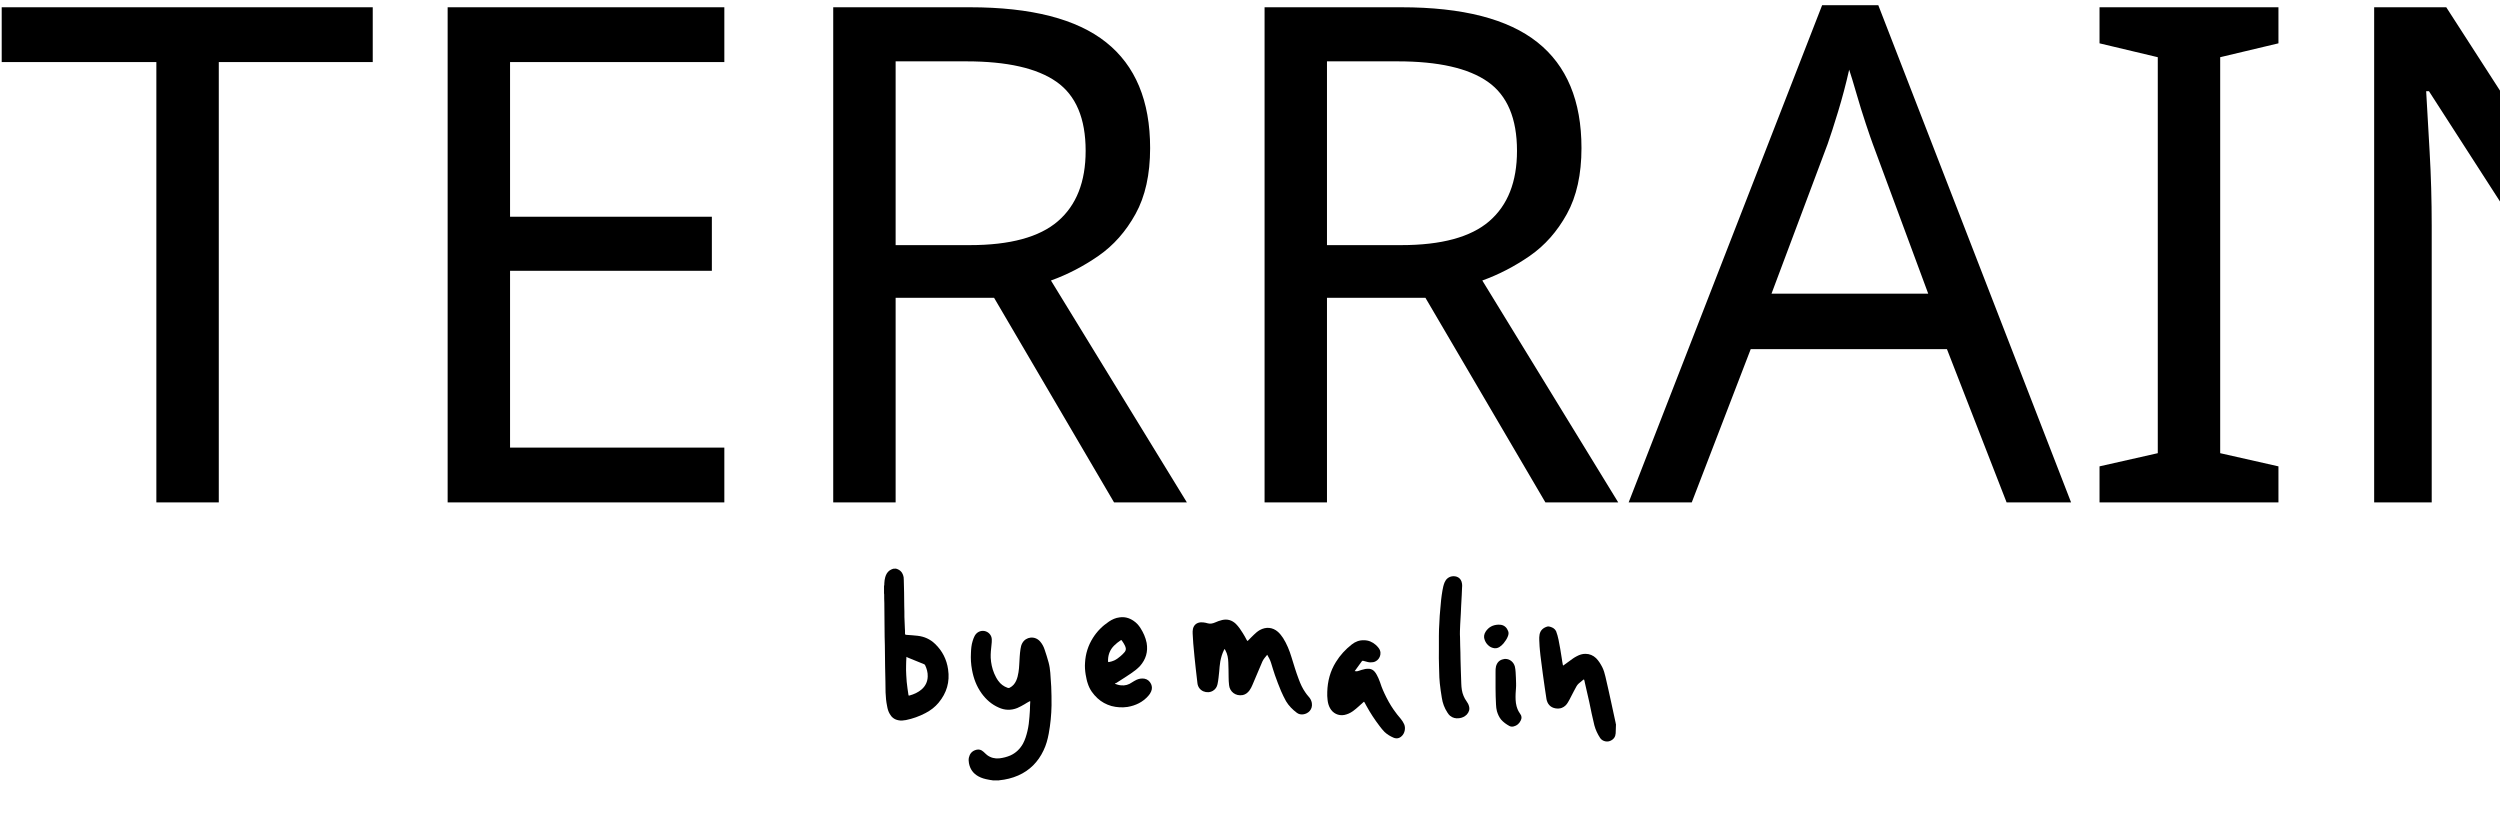
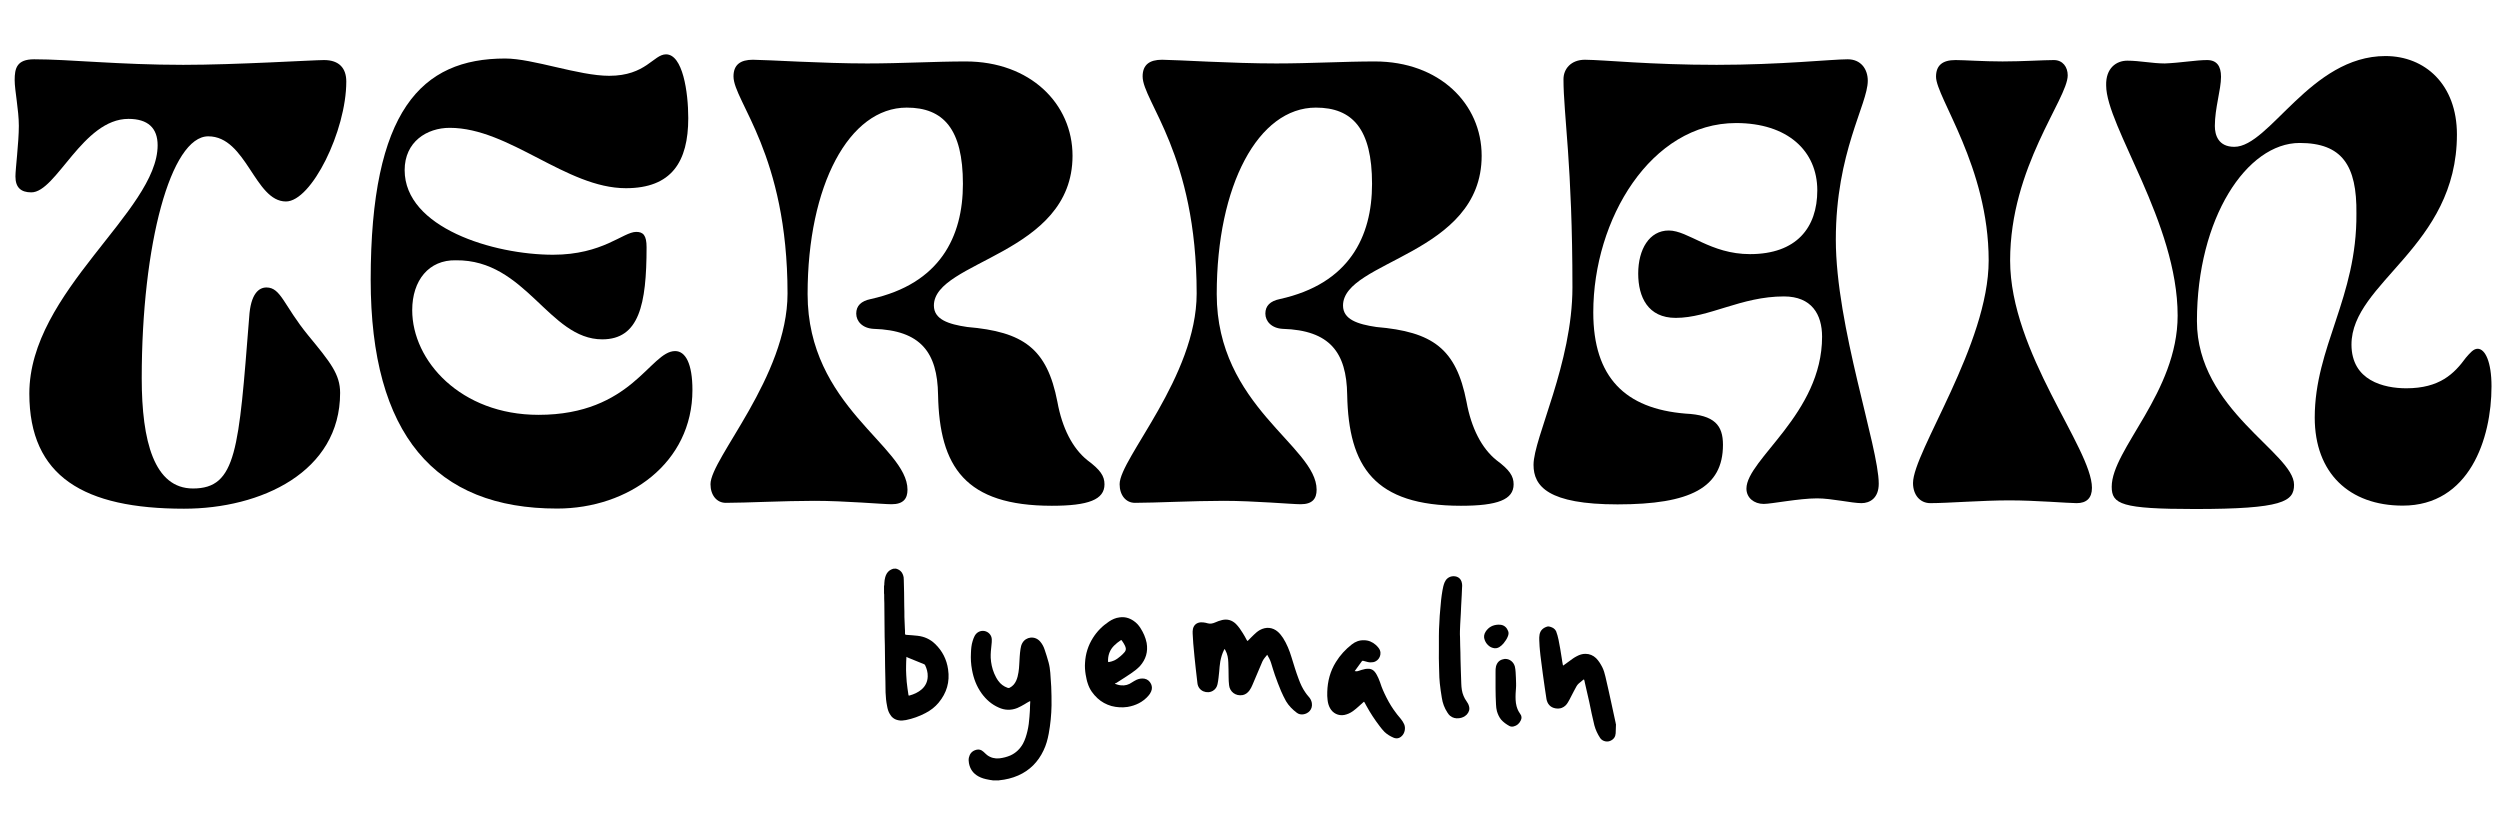
<svg xmlns="http://www.w3.org/2000/svg" version="1.1" id="Layer_1" x="0px" y="0px" viewBox="0 0 1619.3 536.1" style="enable-background:new 0 0 1619.3 536.1;" xml:space="preserve">
-   <style type="text/css">
- 	.st0{font-family:'Eckmannpsych-Medium';}
- 	.st1{font-size:449.187px;}
- </style>
  <g>
    <path d="M642.9,505.4c-0.9-0.1-1.8-0.2-2.6-0.4c-2.3-0.4-4.5-1-6.5-2.1c-3.5-1.9-5.5-4.8-6.2-8.6c-0.2-1.2-0.3-2.5,0-3.7   c0.5-2.2,1.8-3.9,4-4.7c2.1-0.8,3.9-0.4,5.5,1.1c0.8,0.7,1.5,1.5,2.3,2.1c2.3,1.7,5,2.4,7.9,2.1c2.5-0.3,4.9-0.9,7.2-1.9   c3.5-1.6,6.2-4.2,8.1-7.6c1.4-2.6,2.2-5.3,2.9-8.2c0.7-3,1.1-6.1,1.3-9.2c0.2-2.6,0.4-5.2,0.4-7.8c0-0.6,0.1-1.1,0.1-1.7   c0-0.2,0.1-0.5-0.1-0.6c-0.2-0.1-0.4,0.1-0.6,0.2c-1,0.5-1.9,1.1-2.9,1.7c-1.6,0.9-3.1,1.8-4.8,2.5c-4,1.6-8.1,1.5-12-0.3   c-4.6-2-8.2-5.2-11.1-9.2c-3.3-4.6-5.2-9.7-6.2-15.2c-0.7-3.7-0.9-7.3-0.7-11c0.1-2.6,0.3-5.2,1.1-7.7c0.3-1.1,0.8-2.3,1.3-3.3   c1.3-2.4,3.7-3.6,6.3-3.2c2.7,0.5,4.7,2.7,4.8,5.4c0.1,1.2-0.1,2.5-0.2,3.7c-0.3,2.7-0.6,5.5-0.5,8.3c0.2,3.5,0.9,6.9,2.3,10.2   c0.7,1.6,1.5,3.2,2.6,4.7c1.5,2.1,3.5,3.6,6,4.5c0.5,0.2,1,0.2,1.5-0.1c1.9-1,3.2-2.5,4.1-4.5c0.8-1.8,1.2-3.6,1.5-5.5   c0.3-1.7,0.4-3.4,0.5-5.2c0.2-3.3,0.3-6.6,0.8-9.8c0.2-1.4,0.5-2.7,1.2-3.9c2.3-4.1,8.1-4.9,11.5-1c1.3,1.5,2.3,3.3,2.9,5.2   c0.9,2.8,1.9,5.6,2.6,8.4c0.6,2.2,0.9,4.4,1.1,6.7c0.2,3,0.4,6,0.6,9c0.2,4,0.2,8,0.2,12.1c-0.1,6.1-0.7,12.2-1.8,18.2   c-0.7,3.8-1.7,7.5-3.4,11c-3.5,7.4-8.9,12.9-16.4,16.2c-3.9,1.7-8,2.7-12.2,3.1c-0.1,0-0.3,0.1-0.4,0.1H642.9L642.9,505.4z" />
    <path d="M580.3,368.3c0.1,0,0.2,0.1,0.3,0.1c2.8,0.8,4.2,2.8,4.7,5.5c0.1,0.6,0.1,1.1,0.1,1.7c0.1,2.7,0.1,5.4,0.2,8.1   c0.1,3,0,6,0.1,9c0.1,2.3,0.1,4.6,0.1,6.9c0.1,2.4,0.2,4.9,0.3,7.3c0.1,1,0.1,2.1,0.1,3.1c0,0.2,0,0.3,0,0.5   c0.1,0.6,0.2,0.6,0.8,0.7c2.4,0.2,4.9,0.3,7.3,0.6c4.4,0.5,8.2,2.2,11.4,5.3c4.7,4.5,7.5,10.1,8.4,16.5c1.2,8.1-0.9,15.2-6.1,21.5   c-2.4,2.9-5.3,5.1-8.6,6.8c-4,2.1-8.2,3.6-12.6,4.5c-1.7,0.3-3.3,0.5-5,0.1c-2.5-0.5-4.3-1.9-5.5-4.1c-0.9-1.5-1.4-3.2-1.7-5   c-0.6-2.9-0.9-5.9-1-8.9c-0.1-2.4,0-4.8-0.1-7.2c-0.1-3.2-0.1-6.4-0.2-9.5c-0.1-2.8,0-5.6-0.1-8.4c-0.1-3.6,0-7.3-0.2-10.9   c-0.1-3.5,0-6.9-0.1-10.4c-0.1-3.8,0-7.7-0.1-11.5c-0.1-1.8-0.1-3.7-0.1-5.5c0-0.3,0-0.5-0.1-0.8v-4.6c0.2-0.6,0.2-1.3,0.2-2   c0.1-1.3,0.2-2.6,0.6-3.9c0.5-1.7,1.3-3.2,2.8-4.3c0.7-0.5,1.5-0.8,2.3-1.1C579.2,368.3,579.8,368.3,580.3,368.3z M587.2,425.5   c-0.1,0.1-0.1,0.3-0.1,0.4c-0.2,1.7-0.1,3.3-0.2,5c-0.1,2.1,0,4.3,0.1,6.4c0.1,2.9,0.4,5.7,0.8,8.6c0.2,1.4,0.4,2.7,0.6,4.1   c0.1,0.6,0.1,0.6,0.7,0.5c2.9-0.8,5.6-2,7.9-4c2.5-2.2,3.8-5,3.9-8.3c0.1-2.6-0.6-5.1-1.7-7.4c-0.2-0.3-0.4-0.5-0.7-0.6   c-3.6-1.5-7.2-2.9-10.8-4.4C587.5,425.5,587.4,425.4,587.2,425.5L587.2,425.5z" />
    <path d="M1046.5,475c0,0.2-0.1,0.3-0.1,0.5c-0.1,1.5-0.8,2.6-1.9,3.5c-2,1.5-4.1,1.7-6.3,0.6c-0.7-0.4-1.3-0.9-1.7-1.5   c-1.7-2.6-3-5.3-3.8-8.3c-1.2-5-2.3-10-3.3-15.1c-0.9-4.2-1.9-8.4-2.9-12.7c-0.1-0.6-0.2-1.3-0.5-1.9c-0.2,0-0.3,0.1-0.5,0.2   c-1,0.8-1.9,1.6-2.9,2.4c-0.6,0.5-1,1.1-1.4,1.7c-1.2,2.1-2.3,4.3-3.4,6.4c-0.7,1.4-1.4,2.8-2.2,4.1c-0.9,1.6-2.2,2.9-4,3.6   c-2.3,0.9-6.1,0.5-8.1-1.8c-1-1.1-1.5-2.4-1.8-3.8c-0.4-2.4-0.8-4.9-1.1-7.3c-0.4-2.8-0.8-5.7-1.2-8.5c-0.4-3.1-0.8-6.1-1.2-9.2   c-0.3-2.3-0.6-4.6-0.8-7c-0.2-1.5-0.2-3-0.3-4.5c-0.1-1.2-0.1-2.3-0.1-3.5c0-0.6,0.1-1.3,0.2-1.9c0.5-2.7,2.3-4.3,4.8-5.1   c0.8-0.3,1.7-0.1,2.5,0.2c0.6,0.2,1.2,0.5,1.7,0.8c0.7,0.5,1.3,1.1,1.7,1.9c0.7,1.8,1.2,3.7,1.6,5.6c0.8,4,1.5,8,2.1,12.1   c0.2,1.4,0.4,2.8,0.7,4.2c0.1,0.5,0.2,0.5,0.5,0.2c1.2-0.9,2.4-1.7,3.6-2.6c1.6-1.2,3.2-2.4,5-3.3c1.7-0.9,3.5-1.5,5.5-1.5   c2.7,0,5,1,6.9,2.8c1.7,1.7,2.9,3.7,4,5.8c1,2,1.6,4.1,2.1,6.3c1.3,5.5,2.5,11,3.7,16.5c1,4.5,1.9,9,2.9,13.4   c0.1,0.3,0,0.6,0.2,0.9L1046.5,475L1046.5,475z" />
    <path d="M820.8,424.1c-1.1,1.4-2.3,2.6-3.1,4.3c-2.2,5.1-4.4,10.2-6.5,15.3c-0.5,1.2-1.1,2.4-1.9,3.5c-1.1,1.5-2.5,2.6-4.3,3   c-4.8,0.9-8.5-2.3-8.9-6.4c-0.2-1.7-0.3-3.5-0.3-5.2c0-3.2-0.1-6.4-0.2-9.5c-0.1-2.8-0.5-5.4-1.9-7.9c0-0.1-0.1-0.2-0.1-0.2   c-0.1-0.2-0.2-0.4-0.4-0.5c-0.3,0-0.3,0.3-0.4,0.5c-1.2,2.4-1.9,4.9-2.4,7.5c-0.4,2.2-0.5,4.4-0.7,6.5c-0.3,2.7-0.5,5.5-1.1,8.2   c-0.4,1.8-1.3,3.2-2.9,4.2c-3.7,2.3-9.5,0.4-10.1-4.9c-0.4-3.2-0.7-6.4-1.1-9.5c-0.3-2.5-0.5-5.1-0.8-7.6c-0.3-2.9-0.5-5.7-0.8-8.6   c-0.1-1.6-0.2-3.3-0.3-4.9c-0.1-1-0.1-2-0.1-3c0-0.5,0.1-1.1,0.2-1.6c0.6-2.5,2.4-4,5-4.2c1.1-0.1,2.2,0.1,3.3,0.3   c0.4,0.1,0.7,0.2,1.1,0.3c1.7,0.5,3.3,0.2,4.9-0.5c1.5-0.7,3-1.2,4.6-1.6c3.4-0.8,6.4,0.1,8.9,2.5c1.8,1.8,3.2,3.9,4.5,6   c0.9,1.4,1.7,2.9,2.5,4.4c0.1,0.1,0.1,0.2,0.2,0.3c0.3,0.4,0.3,0.5,0.7,0.1c1.3-1.3,2.5-2.6,3.8-3.8c1.1-1.1,2.4-2.2,3.8-3   c4-2.2,8.3-1.9,11.8,1.2c1.3,1.2,2.3,2.5,3.3,4c2.4,3.8,4.1,8,5.4,12.3c1.5,4.8,2.9,9.6,4.7,14.3c1.1,3,2.4,5.9,4.3,8.6   c0.6,0.9,1.3,1.8,2.1,2.7c1.1,1.2,1.8,2.5,2.1,4.1c0.7,4.3-2.4,7-5.6,7.4c-1.5,0.2-2.9-0.1-4.1-1c-2.8-2.1-5.2-4.5-7-7.5   c-1.2-2.1-2.2-4.3-3.2-6.5c-1.4-3.4-2.8-6.9-4-10.4c-0.9-2.6-1.7-5.3-2.5-7.9C822.7,427.4,821.8,425.9,820.8,424.1L820.8,424.1z" />
    <path d="M722.1,442.9c1.4,0.5,2.7,0.9,4,1c2.6,0.3,5-0.4,7.1-1.9c1-0.6,1.9-1.2,3-1.7c1.6-0.7,3.3-1,5.1-0.7c2,0.4,3.4,1.6,4.3,3.5   c0.7,1.6,0.7,3.2,0,4.8c-0.4,1-1,1.9-1.8,2.8c-3.6,4.1-8.2,6.3-13.5,7.2c-3.5,0.5-6.9,0.3-10.4-0.6c-3.4-1-6.4-2.6-9-5   c-2.9-2.7-5.1-5.7-6.3-9.5c-0.7-1.9-1-3.9-1.4-5.9c-0.4-2.5-0.6-5.1-0.4-7.6c0.3-5.8,2-11.2,5.1-16.1c2.7-4.3,6.2-7.8,10.4-10.6   c2.1-1.4,4.3-2.4,6.8-2.7c3.3-0.5,6.3,0.3,9.1,2.2c1.8,1.2,3.3,2.8,4.5,4.7c1.9,3,3.3,6.1,4,9.6c1,5.7-0.5,10.7-4.3,15   c-1.8,1.9-3.9,3.5-6,4.9c-3.1,2.1-6.3,4.1-9.4,6.1C722.7,442.4,722.4,442.6,722.1,442.9L722.1,442.9z M717.7,427.4   c0,0.2,0,0.4,0,0.7c0,0.7,0.1,0.8,0.7,0.7c1.1-0.2,2.2-0.5,3.3-1c1.5-0.7,2.8-1.7,4.1-2.8c0.9-0.8,1.9-1.7,2.7-2.7   c0.8-1,0.9-2.1,0.5-3.2c-0.1-0.4-0.3-0.7-0.4-1c-0.5-1.1-1.2-2.1-1.9-3.1c-0.3-0.5-0.4-0.5-0.9-0.2c-1.5,1-2.9,2.1-4.2,3.4   C719.1,420.7,717.8,423.8,717.7,427.4L717.7,427.4z" />
    <path d="M877.5,434.7c0.8,0.1,1.5,0.2,2.3-0.1c1.5-0.5,3-1,4.6-1.3c0.9-0.1,1.7-0.2,2.6-0.1c1.5,0.2,2.6,0.9,3.5,2   c1,1.2,1.6,2.6,2.3,4c0.8,1.8,1.4,3.6,2,5.4c0.6,1.6,1.3,3.2,2,4.7c1.7,3.6,3.6,7.1,5.9,10.4c1.4,2.1,3,4,4.6,5.9   c0.9,1.1,1.6,2.2,2.2,3.5c1.1,2.5,0.4,6-1.7,7.8c-1.5,1.4-3.3,1.7-5.2,0.9c-2.1-0.9-4.1-2.1-5.8-3.7c-1.2-1.2-2.2-2.5-3.2-3.8   c-3.2-4.2-6.1-8.6-8.6-13.2c-0.4-0.7-0.8-1.5-1.2-2.2c-0.3-0.5-0.3-0.5-0.7-0.1c-1,0.9-2,1.8-3,2.7c-1.2,1.1-2.5,2.2-3.9,3.2   c-1.7,1.2-3.5,2-5.5,2.4c-3.8,0.7-7.4-1.1-9.2-4.4c-0.9-1.6-1.4-3.4-1.6-5.3c-0.2-1.7-0.3-3.5-0.2-5.3c0.2-6.9,1.9-13.4,5.6-19.3   c2.7-4.4,6.2-8.2,10.3-11.4c2.3-1.8,4.9-2.8,7.9-2.7c2.9,0,5.4,1.1,7.6,3c0.8,0.7,1.4,1.4,2,2.2c2.6,3.6,0.1,8.4-3.7,9   c-1.2,0.2-2.3,0.2-3.5-0.1c-1-0.3-2-0.5-3-0.8c-0.3-0.1-0.6,0-0.8,0.3c-1.5,2.1-3,4.1-4.5,6.2C877.5,434.5,877.5,434.6,877.5,434.7   L877.5,434.7z" />
    <path d="M932,420.5c0-2.8,0-5.7,0-8.5c0-2.9,0.1-5.7,0.3-8.6c0.1-2.9,0.3-5.9,0.6-8.8c0.3-4.1,0.7-8.1,1.4-12.1   c0.3-1.8,0.7-3.6,1.4-5.3c0.9-2.1,2.5-3.5,4.8-3.9c2.7-0.4,6,0.7,6.5,4.9c0.1,0.8,0.1,1.7,0,2.5c-0.1,1.6-0.1,3.1-0.2,4.7   c-0.1,2.5-0.3,4.9-0.4,7.4c-0.1,1.5-0.1,3.1-0.2,4.6c-0.1,2.3-0.3,4.7-0.4,7c-0.1,2.8-0.3,5.7-0.1,8.6c0.1,1.8,0,3.5,0.1,5.3   c0.1,2.8,0.2,5.7,0.2,8.5c0.1,2.4,0.1,4.7,0.2,7.1c0.1,3,0.2,5.9,0.3,8.9c0.1,2.7,0.4,5.5,1.5,8c0.5,1.2,1.1,2.3,1.9,3.4   c0.7,1,1.3,2,1.6,3.2c0.6,2.1,0,3.8-1.4,5.4c-1.4,1.4-3.1,2.2-5,2.4c-2.2,0.3-4.2-0.2-5.9-1.6c-0.7-0.6-1.2-1.3-1.7-2.1   c-1.9-2.9-3.1-6.1-3.6-9.5c-0.5-3.1-1-6.2-1.3-9.3c-0.1-1.3-0.2-2.5-0.3-3.8c-0.1-2.3-0.1-4.5-0.2-6.8   C932,428.2,931.9,424.3,932,420.5L932,420.5z" />
    <path d="M975.1,426.8c2.8,0,5.3,2,6.1,4.9c0.3,1.2,0.4,2.4,0.5,3.7c0.2,2.4,0.2,4.8,0.3,7.2c0.1,2.2-0.2,4.4-0.3,6.6   c-0.1,2.8-0.1,5.5,0.6,8.2c0.5,1.8,1.2,3.4,2.3,4.9c1.1,1.4,1.2,2.9,0.4,4.4c-0.9,1.9-2.4,3.3-4.5,3.8c-1,0.3-2,0.2-2.9-0.3   c-2-1.1-3.8-2.4-5.3-4.1c-1.3-1.6-2.1-3.4-2.7-5.4c-0.4-1.4-0.5-2.8-0.6-4.3c-0.4-7.1-0.3-14.2-0.3-21.3c0-1.2,0-2.3,0.3-3.5   c0.7-2.5,2.2-4.1,4.7-4.6C974.4,426.8,974.8,426.8,975.1,426.8L975.1,426.8z" />
    <path d="M970.6,404.6c0.6,0,1.1,0.1,1.6,0.1c2.4,0.4,3.9,2,4.7,4.2c0.4,1.1,0.2,2.2-0.2,3.2c-0.6,1.7-1.7,3.2-2.8,4.6   c-0.8,0.9-1.7,1.8-2.7,2.4c-1.3,0.8-2.7,1-4.1,0.6c-1.2-0.3-2.3-0.9-3.2-1.8c-1-0.9-1.7-2-2.2-3.3c-0.8-1.9-0.5-3.8,0.6-5.5   C964.2,406.2,967,404.7,970.6,404.6L970.6,404.6z" />
  </g>
-   <text transform="matrix(1 0 0 1 -3.3803 325.426)" class="st0 st1">TERRAIN</text>
+   <g>
+     <path d="M91.8,245c0,40.9,8.1,71.4,33.2,71.4c28.3,0,29.6-25.2,36.4-110.9c0.9-15.3,6.3-19.3,11.2-19.3c9.4,0,11.2,11.7,27,31   c14.4,17.5,20.7,25.2,20.7,37.3c0,51.2-51.2,75-101.1,75c-64.7,0-100.2-20.7-100.2-74.6c0-66,83.1-118.1,83.1-160.8   c0-11.2-6.3-17.1-18.9-17.1c-29.6,0-46.7,47.6-62.9,47.6c-6.7,0-10.3-3.1-10.3-10.3c0-4.9,2.2-22,2.2-32.8   c0-10.3-2.7-22.9-2.7-29.6c0-7.6,1.3-13.5,12.6-13.5c22.5,0,55.2,3.6,96.6,3.6c34.1,0,84-3.1,91.2-3.1c9.9,0,14.4,5.4,14.4,13.9   c0,31.9-22.5,77.7-39.1,77.7c-20.2,0-25.6-42.2-50.3-42.2C110.7,88.3,91.8,157.9,91.8,245z" />
+     <path d="M240.1,181.2c0-109.6,32.8-143.3,87.1-143.3c18,0,47.6,11.2,67.4,11.2c23.8,0,28.7-13.9,36.8-13.9   c10.8,0,14.4,24.3,14.4,41.3c0,28.3-10.8,45.4-40.4,45.4c-38.6,0-75.5-39.1-114.1-39.1c-14.8,0-29.2,9-29.2,27.4   c0,37.3,57.5,54.8,96.1,54.8c32.3,0,45.4-14.8,53.9-14.8c4.5,0,6.7,2.2,6.7,9.9c0,37.3-4.9,59.7-28.7,59.7   c-34.6,0-49.4-51.7-94.8-51.2c-17.5-0.4-28.3,13-28.3,32.3c0,32.8,31.4,67.8,81.8,67.8c60.6,0,72.3-41.3,88.5-41.3   c6.7,0,11.2,8.1,11.2,25.2c0,47.2-41.3,76.8-87.6,76.8C281.8,329.5,240.1,281.4,240.1,181.2z" />
+     <path d="M561.7,41.1c22.5,0,44-1.3,63.8-1.3c41.8,0,69.2,27.4,69.2,61.1c0,64.2-89.8,67.8-89.8,97c0,9,9.4,12.1,21.6,13.9   c36.4,3.1,51.7,13.9,58.4,48.5c3.1,17.1,9.9,30.1,19.3,37.7c8.5,6.3,11.2,10.3,11.2,15.7c0,9.9-10.3,13.9-34.1,13.9   c-56.1,0-72.8-25.2-73.7-71.9c-0.4-27.4-11.2-41.8-41.8-42.7c-7.2-0.4-11.2-4.9-11.2-9.9s3.1-8.1,9.4-9.4   c44.9-9.9,59.7-40.4,59.7-74.6c0-35.5-12.6-49.4-36.4-49.4c-37.3,0-64.2,50.3-64.2,120.8c0,72.8,64.7,98.4,64.7,126.7   c0,5.8-2.7,9.4-10.3,9.4c-5.8,0-30.1-2.2-49.9-2.2s-44.5,1.3-57.5,1.3c-5.8,0-9.9-4.9-9.9-12.1c0-16.6,49.9-69.6,49.9-123.5   c0-90.3-35-124.4-35-140.6c0-7.6,4.5-10.8,12.6-10.8C497.9,38.8,532.9,41.1,561.7,41.1z" />
+     <path d="M826.7,41.1c22.5,0,44-1.3,63.8-1.3c41.8,0,69.2,27.4,69.2,61.1c0,64.2-89.8,67.8-89.8,97c0,9,9.4,12.1,21.6,13.9   c36.4,3.1,51.7,13.9,58.4,48.5c3.1,17.1,9.9,30.1,19.3,37.7c8.5,6.3,11.2,10.3,11.2,15.7c0,9.9-10.3,13.9-34.1,13.9   c-56.1,0-72.8-25.2-73.7-71.9c-0.4-27.4-11.2-41.8-41.8-42.7c-7.2-0.4-11.2-4.9-11.2-9.9s3.1-8.1,9.4-9.4   c44.9-9.9,59.7-40.4,59.7-74.6c0-35.5-12.6-49.4-36.4-49.4c-37.3,0-64.2,50.3-64.2,120.8c0,72.8,64.7,98.4,64.7,126.7   c0,5.8-2.7,9.4-10.3,9.4c-5.8,0-30.1-2.2-49.9-2.2c-19.8,0-44.5,1.3-57.5,1.3c-5.8,0-9.9-4.9-9.9-12.1c0-16.6,49.9-69.6,49.9-123.5   c0-90.3-35-124.4-35-140.6c0-7.6,4.5-10.8,12.6-10.8C762.9,38.8,798,41.1,826.7,41.1z" />
+     <path d="M1111.9,42c41.3,0,74.6-3.6,84.9-3.6c8.5,0,13,6.3,13,13.9c0,15.3-20.7,46.3-20.7,102.9c0,56.1,27.8,134.3,27.8,158.1   c0,9.4-5.8,12.6-11.2,12.6c-6.3,0-19.3-3.1-28.7-3.1c-11.7,0-29.6,3.6-34.6,3.6c-6.3,0-11.2-4-11.2-9.9c0-18.9,49-48.5,49-98.4   c0-14.4-6.7-26.1-24.7-26.1c-27.8,0-48.5,13.9-70.1,13.9c-18,0-24.3-13.5-24.3-28.7c0-15.7,7.2-27.9,19.8-27.9s27,15.3,52.6,15.3   c30.1,0,43.6-17.1,43.6-41.3c0-25.6-19.3-43.6-52.6-43.6c-55.2,0-92.5,62.4-92.5,122.6c0,42.2,20.7,62.4,59.7,65.6   c18.9,0.9,24.3,7.6,24.3,20.2c0,27.8-21.1,38.6-68.3,38.6c-44.9,0-54.4-11.7-54.4-25.6c0-17.5,25.2-65.6,25.2-115   c0-79.5-5.8-111.8-5.8-134.8c0-6.7,4.9-12.6,13.9-12.6C1039.6,38.8,1068.4,42,1111.9,42z" />
+     <path d="M1355,316c0,6.7-3.6,9.9-9.9,9.9c-5.4,0-26.5-1.8-43.6-1.8c-17.5,0-40,1.8-51.2,1.8c-6.7,0-11.2-5.4-11.2-13   c0-20.2,49-89.8,49-144.2c0-60.6-34.1-105.6-34.1-119c0-7.2,4-10.8,12.6-10.8c5.8,0,18,0.9,30.5,0.9c13,0,26.5-0.9,33.2-0.9   c5.8,0,9,4.5,9,9.9c0,15.3-37.3,59.3-37.3,119.9C1302,228.4,1355,290.4,1355,316z" />
+     <path d="M1377.9,39.3c8.1,0,16.2,1.8,24.3,1.8c10.3-0.4,20.2-2.2,27.4-2.2c6.3,0,9,4,9,10.8c0,8.5-4,20.2-4,31.9   c0,5.8,2.2,13.5,12.6,13.5c22.9,0,49.4-58.8,97.9-58.8c25.6,0,46.3,18.4,46.3,50.8c0,72.8-68.3,95.7-68.3,136.1   c0,23.4,21.1,28.3,35.5,28.3c21.6,0,31-9.4,38.6-19.8c2.7-3.1,4.9-5.8,7.6-5.8c4.9,0,9,8.5,9,24.3c0,34.1-14.4,77.3-57.5,77.3   c-34.6,0-57-21.1-57-57c0-45.8,27.4-77.7,27-132.1c0.4-31.4-9.4-45.8-36.8-45.8c-34.1,0-66.5,48.5-66.5,115.4   c0,57.5,62.9,85.3,62.9,106c0,10.8-7.2,15.7-64.2,15.7c-47.6,0-53.9-3.1-53.9-14.4c0-24.3,42.7-61.1,42.7-110.9   c0-60.2-46.3-122.6-46.3-149.1C1363.9,44.2,1370.7,39.3,1377.9,39.3z" />
+   </g>
</svg>
